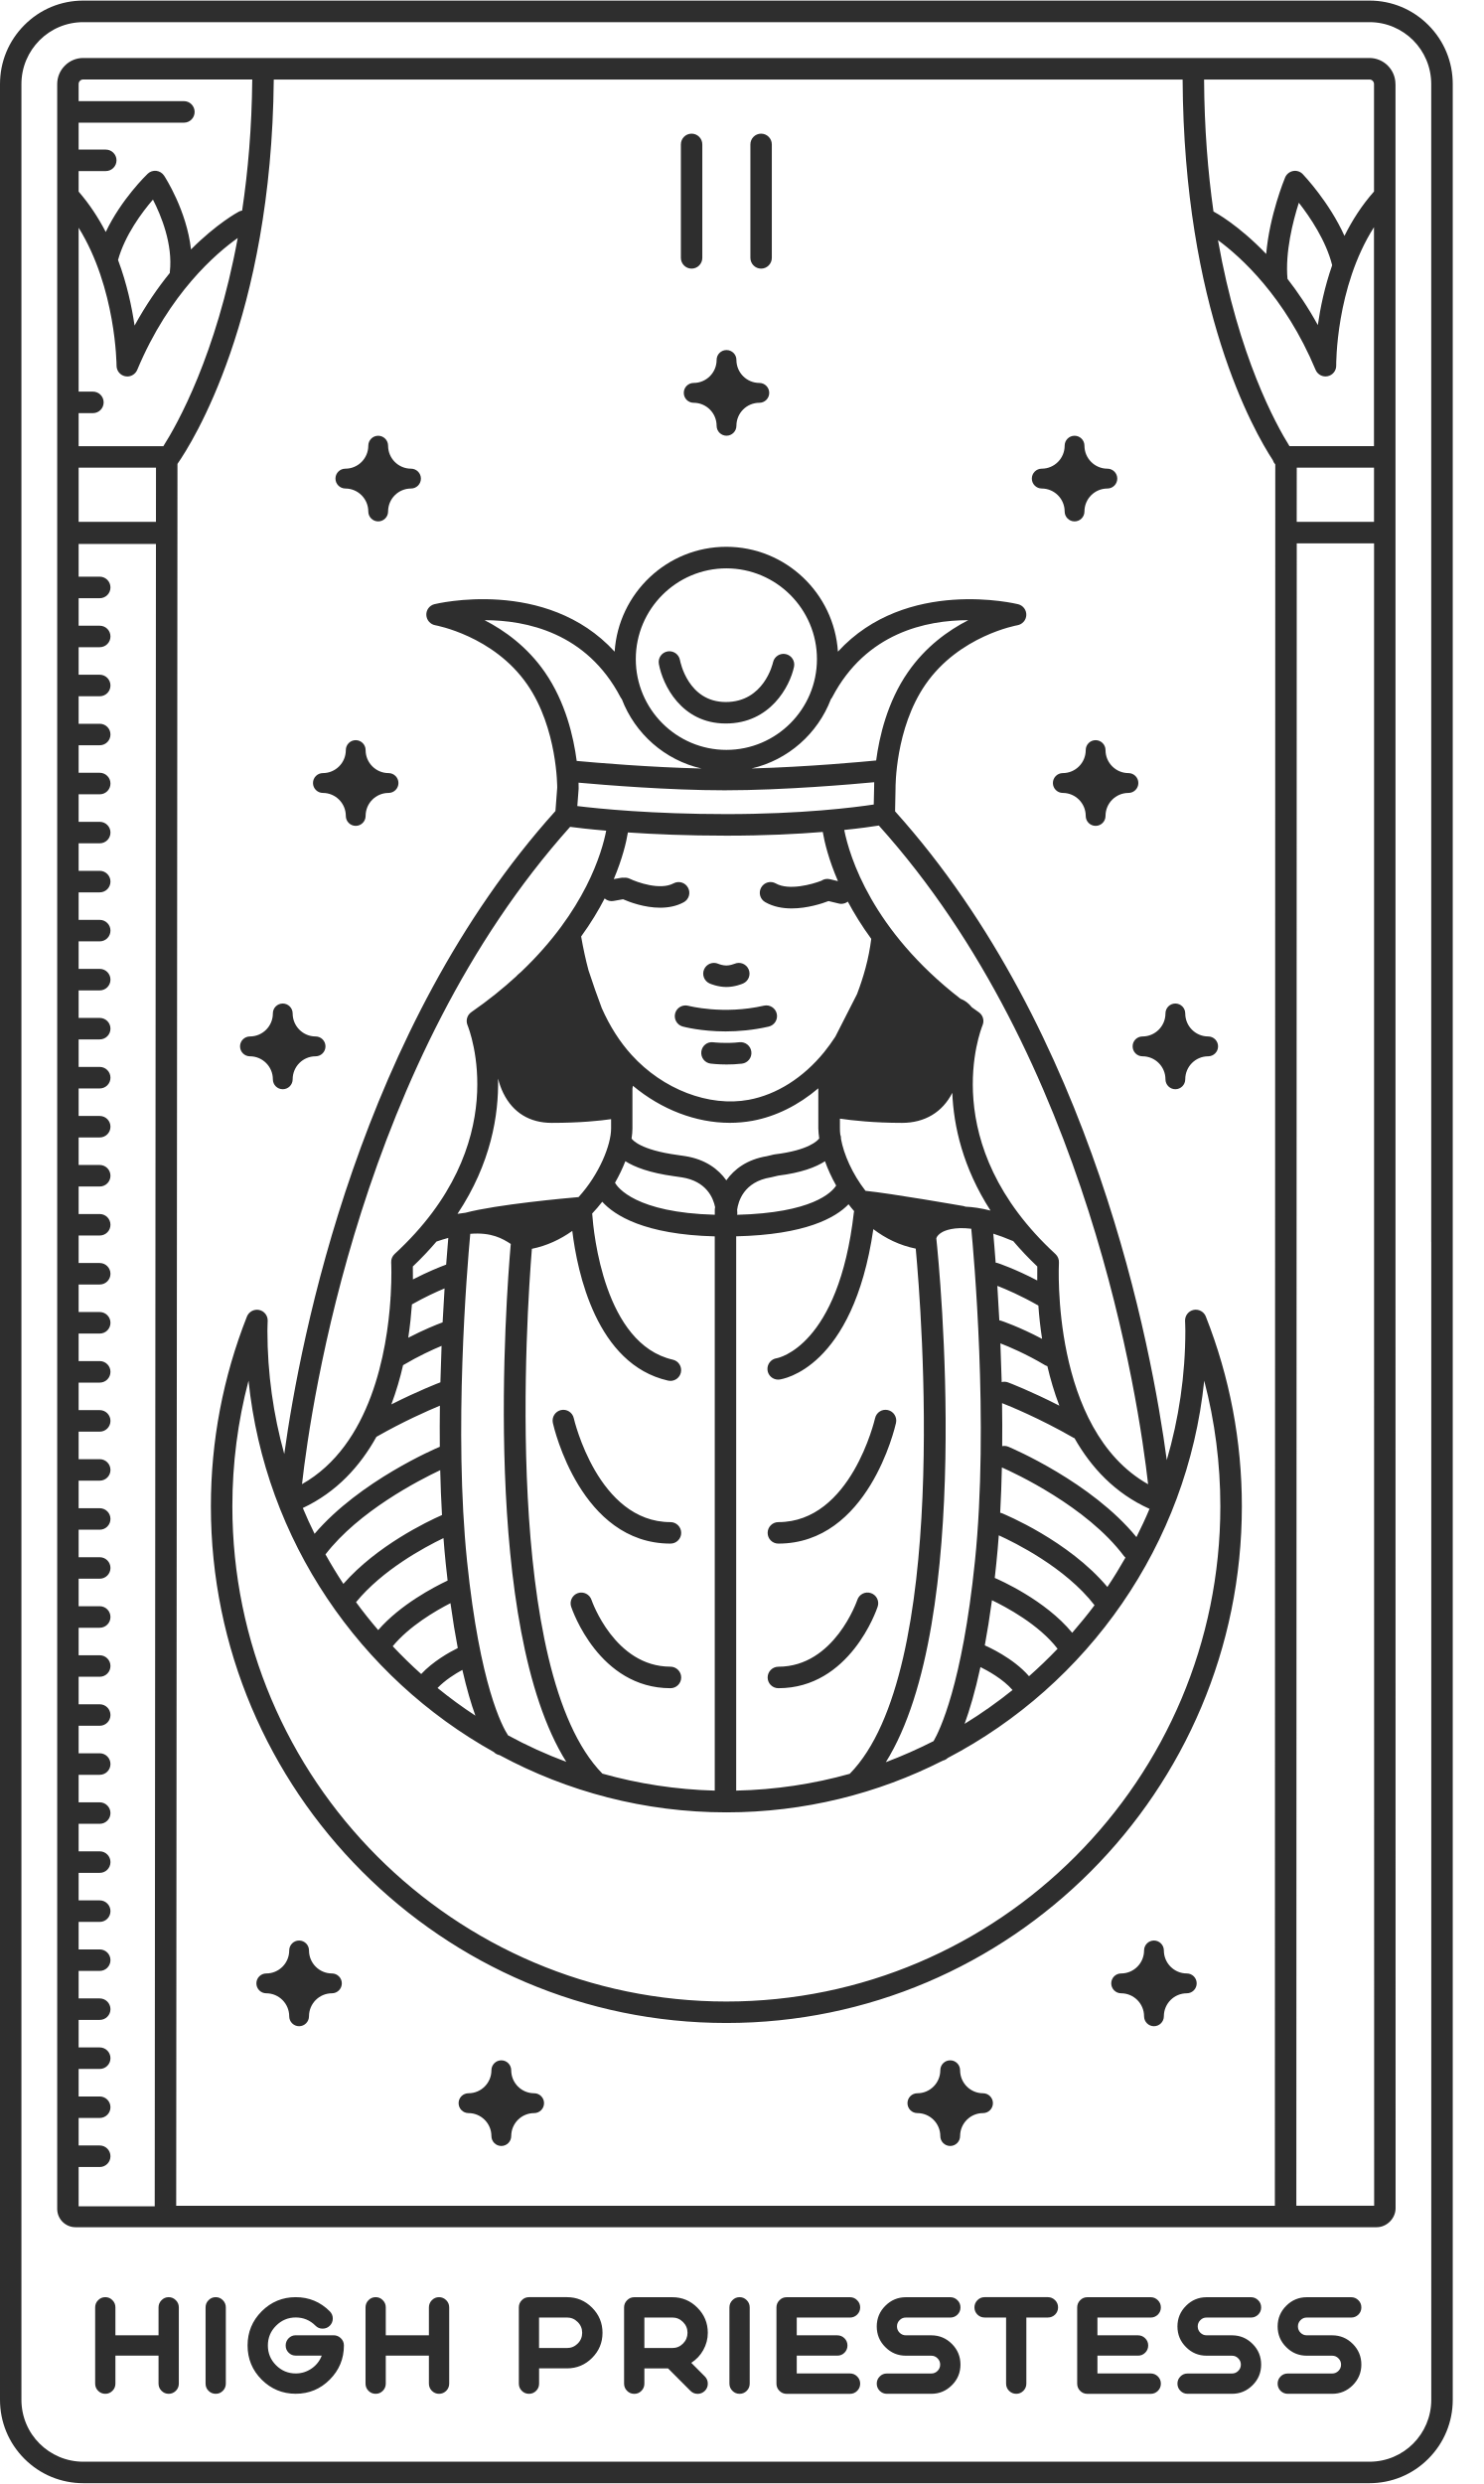
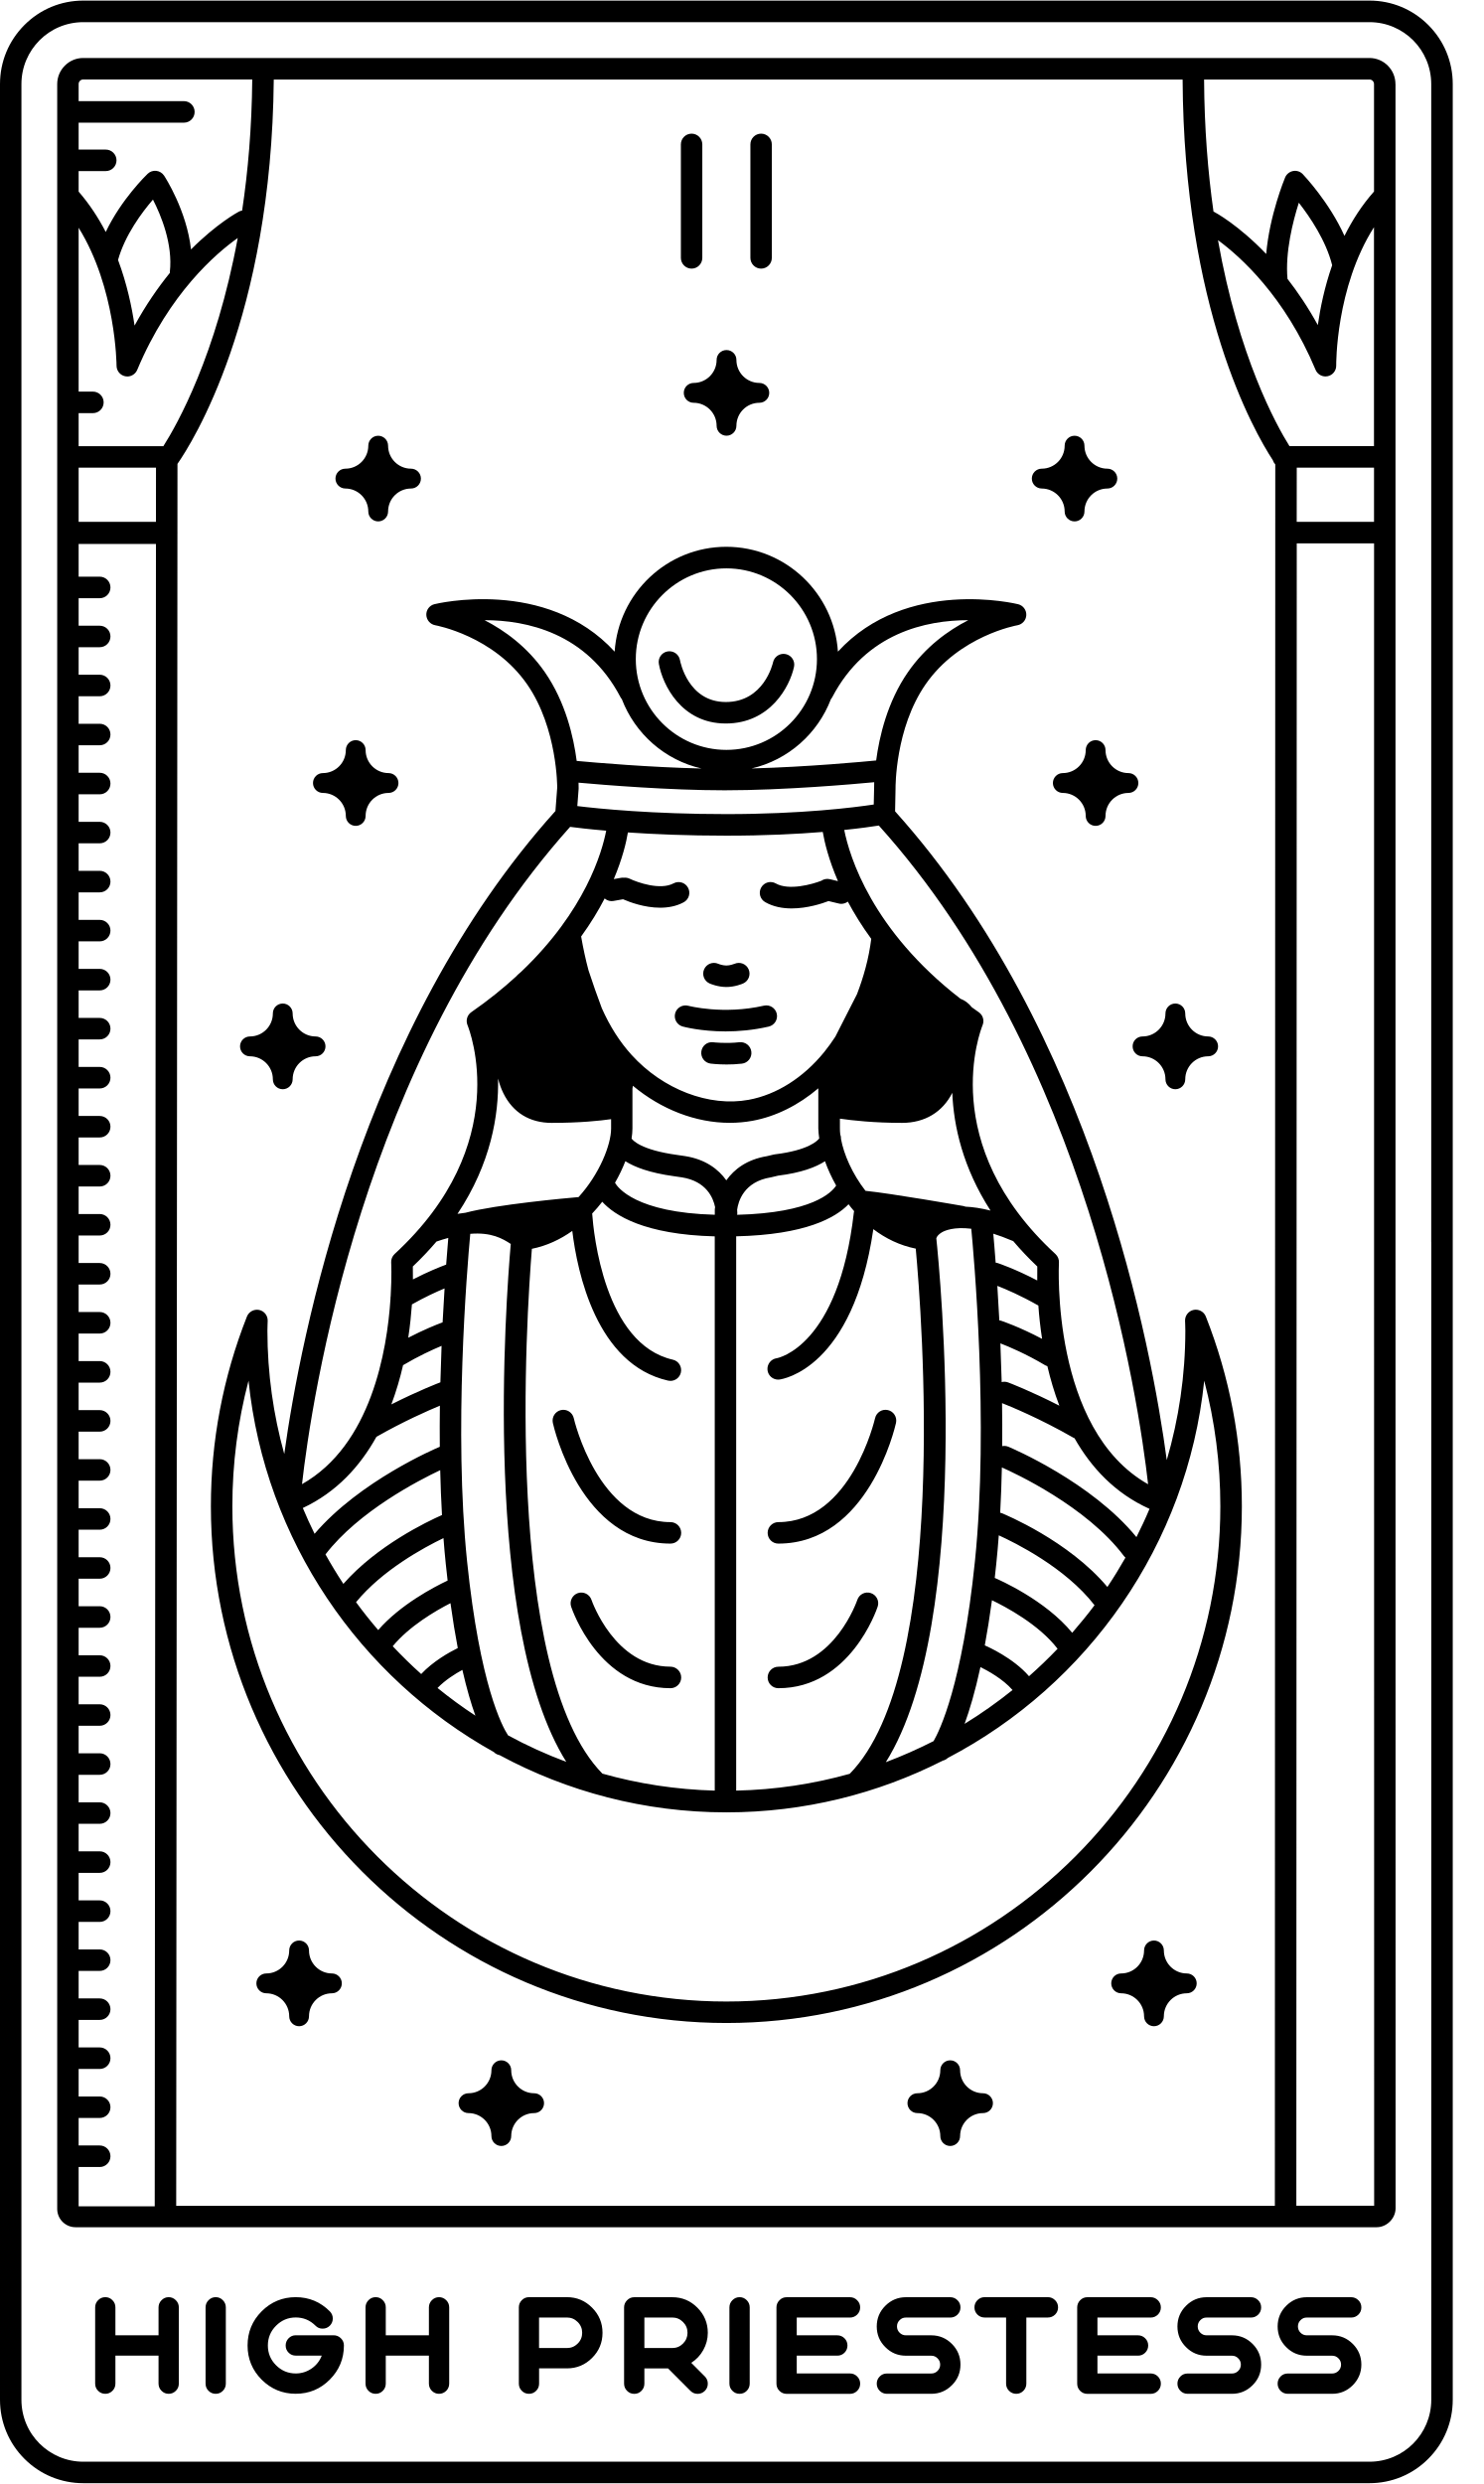
<svg xmlns="http://www.w3.org/2000/svg" xmlns:xlink="http://www.w3.org/1999/xlink" version="1.0" id="Layer_1" x="0px" y="0px" viewBox="0 0 326.66 546.96" style="enable-background:new 0 0 326.66 546.96;" xml:space="preserve">
  <style type="text/css">
	.st0{clip-path:url(#SVGID_00000049942408037334505170000002740239454597721261_);}
- 	.st1{fill:#2E2E2E;}
+ 	.st1{fill:currentColor;}
</style>
  <g>
    <defs>
      <rect id="SVGID_1_" x="0.02" width="320" height="546.96" />
    </defs>
    <clipPath id="SVGID_00000109025654436418424110000005614630802351059848_">
      <use xlink:href="#SVGID_1_" style="overflow:visible;" />
    </clipPath>
    <g style="clip-path:url(#SVGID_00000109025654436418424110000005614630802351059848_);">
      <path class="st1" d="M314.61,5.52c-3.46-3.47-8.07-5.39-12.97-5.39H18.34c-4.9,0-9.51,1.91-12.97,5.39C1.91,8.99,0,13.6,0,18.52    v509.89c0,4.91,1.91,9.52,5.37,12.99c3.46,3.47,8.07,5.38,12.97,5.38h283.3c4.9,0,9.51-1.91,12.96-5.38    c3.47-3.47,5.38-8.09,5.38-12.99V18.52C319.98,13.6,318.07,8.99,314.61,5.52z M315.25,273.46v254.95c0,3.77-1.52,7.18-3.98,9.65    c-2.46,2.47-5.87,3.99-9.62,3.99H18.34c-3.76,0-7.16-1.53-9.63-3.99s-3.99-5.88-3.99-9.65V18.52c0-3.77,1.53-7.18,3.99-9.65    s5.86-3.99,9.63-3.99h283.3c3.76,0,7.16,1.53,9.62,3.99c2.46,2.47,3.98,5.88,3.98,9.65V273.46z M307.36,18.52    c0-1.54-0.6-2.98-1.68-4.06c-1.08-1.09-2.53-1.69-4.06-1.69H18.33c-1.53,0-2.97,0.6-4.05,1.69c-1.08,1.08-1.68,2.53-1.68,4.06    v467.93c0.04,2.2,1.83,3.97,4.03,3.97h286.59c2.23,0,4.17-1.94,4.17-4.18l-0.02-212.79V18.52z M286.08,44.64    c2.46,3.15,5.99,8.36,7.34,13.76c-1.67,4.78-2.62,9.41-3.16,13.18c-2.15-3.92-4.43-7.28-6.68-10.18    C283.05,55.52,284.77,48.74,286.08,44.64z M289.77,81.44c0.38,0.89,1.24,1.45,2.18,1.45c0.16,0,0.32-0.02,0.48-0.05    c1.11-0.23,1.9-1.22,1.88-2.35c0-0.19-0.14-17.17,8.32-30.46v48.21h-18.61c-2.99-4.78-11.22-19.72-15.75-45.36    C273.22,56.52,283.01,65.27,289.77,81.44z M285.62,102.98h17.02v11.93h-17.03L285.62,102.98z M302.34,17.8    c0.19,0.19,0.3,0.43,0.3,0.71v23.66c-2.69,3.03-4.81,6.36-6.51,9.77c-3.36-7.45-8.9-13.29-9.18-13.59    c-0.55-0.58-1.35-0.84-2.14-0.69c-0.78,0.15-1.44,0.68-1.75,1.41c-0.17,0.42-3.44,8.36-4.17,16.85    c-6.14-6.41-11.18-9.12-11.56-9.32c-0.02-0.01-0.04-0.01-0.05-0.02c-1.22-8.62-2.01-18.3-2.07-29.07h36.42    C301.91,17.51,302.15,17.6,302.34,17.8z M260.48,17.51c0.28,50.45,15.67,77.4,19.86,83.8c0.11,0.36,0.3,0.68,0.55,0.95    l-0.09,383.44H38.81l0.27-368.3c0-0.04,0.01-0.07,0.01-0.11s-0.01-0.07-0.01-0.11l0.01-15.04c3.22-4.62,20.72-32.14,21.21-84.63    H260.48z M37.41,59.86c-0.01,0.08,0,0.15,0,0.23c-2.6,3.2-5.27,7.04-7.77,11.6c-0.6-4.09-1.68-9.21-3.64-14.45    c1.53-5.49,5.29-10.52,7.69-13.29C35.48,47.43,38.1,53.79,37.41,59.86z M25.67,80.52c0,1.13,0.79,2.1,1.9,2.33    c0.16,0.03,0.31,0.05,0.47,0.05c0.93,0,1.8-0.56,2.18-1.45c7.07-16.9,17.44-25.71,22.14-29.04    c-4.74,25.79-13.31,41.01-16.38,45.84H17.32v-7.28h3.15c1.31,0,2.36-1.06,2.36-2.37s-1.06-2.37-2.36-2.37h-3.15V50.15    C25.56,63.42,25.67,80.33,25.67,80.52z M17.32,102.98h17.04l-0.01,11.93H17.32V102.98z M17.61,17.8c0.2-0.2,0.44-0.3,0.71-0.3    h37.24c-0.1,10.66-0.94,20.28-2.23,28.87c-0.24,0.04-0.47,0.1-0.7,0.22c-0.35,0.19-4.89,2.65-10.56,8.33    c-0.95-8.56-5.69-15.88-5.93-16.25c-0.39-0.58-1.01-0.97-1.71-1.05c-0.69-0.08-1.39,0.15-1.9,0.64    c-0.29,0.28-5.81,5.61-9.24,12.82c-1.6-3.1-3.57-6.12-5.97-8.89v-4.52h5.98c1.3,0,2.36-1.06,2.36-2.36c0-1.31-1.06-2.37-2.36-2.37    h-5.98v-5.93h23.19c1.31,0,2.36-1.06,2.36-2.37c0-1.31-1.06-2.37-2.36-2.37H17.32v-3.75C17.32,18.23,17.42,17.99,17.61,17.8z     M17.32,477.16h4.65c1.31,0,2.36-1.06,2.36-2.37c0-1.31-1.06-2.37-2.36-2.37h-4.65v-6.06h4.65c1.31,0,2.36-1.06,2.36-2.36    c0-1.31-1.06-2.37-2.36-2.37h-4.65v-6.06h4.65c1.31,0,2.36-1.06,2.36-2.37c0-1.31-1.06-2.37-2.36-2.37h-4.65v-6.06h4.65    c1.31,0,2.36-1.06,2.36-2.36c0-1.31-1.06-2.37-2.36-2.37h-4.65v-6.06h4.65c1.31,0,2.36-1.06,2.36-2.37c0-1.31-1.06-2.36-2.36-2.36    h-4.65v-6.06h4.65c1.31,0,2.36-1.06,2.36-2.37c0-1.31-1.06-2.37-2.36-2.37h-4.65v-6.06h4.65c1.31,0,2.36-1.06,2.36-2.37    s-1.06-2.37-2.36-2.37h-4.65v-6.06h4.65c1.31,0,2.36-1.06,2.36-2.36s-1.06-2.37-2.36-2.37h-4.65v-6.06h4.65    c1.31,0,2.36-1.06,2.36-2.37c0-1.31-1.06-2.37-2.36-2.37h-4.65v-6.06h4.65c1.31,0,2.36-1.06,2.36-2.36c0-1.31-1.06-2.37-2.36-2.37    h-4.65v-6.06h4.65c1.31,0,2.36-1.06,2.36-2.37c0-1.31-1.06-2.36-2.36-2.36h-4.65v-6.06h4.65c1.31,0,2.36-1.06,2.36-2.37    c0-1.31-1.06-2.37-2.36-2.37h-4.65v-6.06h4.65c1.31,0,2.36-1.06,2.36-2.37c0-1.31-1.06-2.36-2.36-2.36h-4.65v-6.06h4.65    c1.31,0,2.36-1.06,2.36-2.37c0-1.31-1.06-2.36-2.36-2.36h-4.65v-6.07h4.65c1.31,0,2.36-1.06,2.36-2.36c0-1.31-1.06-2.37-2.36-2.37    h-4.65v-6.06h4.65c1.31,0,2.36-1.06,2.36-2.37c0-1.31-1.06-2.37-2.36-2.37h-4.65v-6.06h4.65c1.31,0,2.36-1.06,2.36-2.37    c0-1.31-1.06-2.37-2.36-2.37h-4.65v-6.06h4.65c1.31,0,2.36-1.06,2.36-2.37c0-1.31-1.06-2.37-2.36-2.37h-4.65v-6.06h4.65    c1.31,0,2.36-1.06,2.36-2.36c0-1.31-1.06-2.37-2.36-2.37h-4.65v-6.06h4.65c1.31,0,2.36-1.06,2.36-2.36c0-1.31-1.06-2.37-2.36-2.37    h-4.65v-6.06h4.65c1.31,0,2.36-1.06,2.36-2.37s-1.06-2.37-2.36-2.37h-4.65v-6.06h4.65c1.31,0,2.36-1.06,2.36-2.37    c0-1.31-1.06-2.36-2.36-2.36h-4.65v-6.06h4.65c1.31,0,2.36-1.06,2.36-2.37c0-1.31-1.06-2.37-2.36-2.37h-4.65v-6.06h4.65    c1.31,0,2.36-1.06,2.36-2.37c0-1.31-1.06-2.36-2.36-2.36h-4.65v-6.06h4.65c1.31,0,2.36-1.06,2.36-2.37c0-1.31-1.06-2.37-2.36-2.37    h-4.65v-6.06h4.65c1.31,0,2.36-1.06,2.36-2.37c0-1.31-1.06-2.36-2.36-2.36h-4.65v-6.06h4.65c1.31,0,2.36-1.06,2.36-2.37    c0-1.31-1.06-2.37-2.36-2.37h-4.65v-6.06h4.65c1.31,0,2.36-1.06,2.36-2.37c0-1.31-1.06-2.36-2.36-2.36h-4.65v-6.06h4.65    c1.31,0,2.36-1.06,2.36-2.37c0-1.31-1.06-2.37-2.36-2.37h-4.65v-6.06h4.65c1.31,0,2.36-1.06,2.36-2.37c0-1.31-1.06-2.36-2.36-2.36    h-4.65v-6.06h4.65c1.31,0,2.36-1.06,2.36-2.37s-1.06-2.37-2.36-2.37h-4.65v-6.06h4.65c1.31,0,2.36-1.06,2.36-2.37    c0-1.31-1.06-2.36-2.36-2.36h-4.65v-6.06h4.65c1.31,0,2.36-1.06,2.36-2.37c0-1.31-1.06-2.37-2.36-2.37h-4.65v-7.2h17.03    l-0.27,366.04H17.32L17.32,477.16L17.32,477.16z M285.53,485.69l0.09-366.04h17.03v153.81l0.02,212.23H285.53z M149.97,56.78V31.8    c0-1.31,1.06-2.37,2.36-2.37c1.3,0,2.36,1.06,2.36,2.37v24.98c0,1.31-1.06,2.37-2.36,2.37C151.03,59.15,149.97,58.08,149.97,56.78    z M165.28,56.78V31.8c0-1.31,1.06-2.37,2.36-2.37c1.3,0,2.36,1.06,2.36,2.37v24.98c0,1.31-1.06,2.37-2.36,2.37    C166.34,59.15,165.28,58.08,165.28,56.78z M168.26,221.44c1.28-0.29,2.54,0.51,2.83,1.78c0.29,1.27-0.51,2.54-1.78,2.83    c-3.45,0.79-6.69,1.06-9.49,1.06c-5.47,0-9.23-1.02-9.46-1.08c-1.26-0.35-1.99-1.65-1.65-2.91c0.35-1.26,1.65-1.99,2.91-1.65    C151.7,221.48,159.27,223.49,168.26,221.44z M165.49,231.59c0.15,1.3-0.78,2.47-2.08,2.62c-1.19,0.14-2.34,0.18-3.36,0.18    c-1.98,0-3.43-0.18-3.52-0.19c-1.3-0.16-2.21-1.34-2.06-2.64c0.16-1.3,1.31-2.23,2.63-2.06c0.03,0.01,2.83,0.33,5.77-0.01    C164.19,229.36,165.35,230.3,165.49,231.59z M159.99,212.6c0.74,0,1.55-0.28,1.8-0.38c1.2-0.52,2.58,0.03,3.1,1.22    c0.52,1.19-0.01,2.58-1.2,3.11c-0.18,0.08-1.81,0.78-3.7,0.78s-3.52-0.7-3.7-0.78c-1.19-0.53-1.73-1.93-1.2-3.12    c0.53-1.19,1.91-1.73,3.11-1.21C158.44,212.33,159.24,212.6,159.99,212.6z M95.89,137.68c0.12,0.03,12.81,2.3,20.24,13.04    c6.69,9.67,6.6,22.72,6.6,22.72l-0.39,5.14C79.38,226.29,66.19,294.4,62.61,320.16c-2.4-8.65-3.71-17.74-3.71-27.14    c0-0.44,0.02-0.88,0.03-1.31l0.03-0.9c0.02-1.15-0.78-2.15-1.9-2.37c-1.12-0.22-2.24,0.39-2.67,1.45    c-5.27,13.35-7.94,27.41-7.94,41.78c0,62.74,50.93,113.78,113.54,113.78s113.54-51.04,113.54-113.78    c0-14.37-2.67-28.43-7.94-41.79c-0.42-1.06-1.55-1.67-2.67-1.45c-1.12,0.23-1.92,1.23-1.9,2.38l0.03,0.86    c0.02,0.45,0.03,0.89,0.03,1.34c0,9.89-1.45,19.44-4.09,28.49c-3.3-24.65-16.17-94.28-59.84-142.85l0.1-5.08    c0-0.13-0.12-13.15,6.6-22.86c7.43-10.74,20.11-13.01,20.23-13.03c1.1-0.19,1.93-1.12,1.97-2.23c0.05-1.12-0.69-2.12-1.78-2.4    c-0.28-0.07-24.62-6.04-39.71,10.44c-0.84-12.87-11.54-23.09-24.59-23.09c-13.05,0-23.74,10.22-24.59,23.09    c-15.08-16.48-39.43-10.52-39.71-10.45c-1.08,0.28-1.82,1.27-1.77,2.39C93.96,136.56,94.79,137.49,95.89,137.68z M192.55,172.24    c-0.03,0.75-0.03,1.23-0.02,1.32l-0.08,3.59c-4.32,0.65-15.85,2.11-32.46,2.11c-16.37,0-28.19-1.2-32.83-1.77l0.29-3.84    c0.01-0.09,0.01-0.57-0.02-1.31c5.65,0.51,20.02,1.68,32.18,1.68C172.67,174.02,188.02,172.67,192.55,172.24z M184.57,194.02    l-1.8-0.43c-0.66-0.16-1.33-0.02-1.85,0.34c-1.98,0.78-7.16,2.23-10.04,0.6c-1.13-0.65-2.57-0.25-3.22,0.89    c-0.65,1.14-0.25,2.58,0.89,3.23c1.79,1.02,3.83,1.38,5.81,1.38c3.51,0,6.8-1.11,8.13-1.62l2.26,0.54    c0.19,0.05,0.37,0.07,0.55,0.07c0.53,0,1.03-0.18,1.44-0.49c1.38,2.58,3.07,5.34,5.16,8.2c-0.27,2.09-0.66,4.19-1.25,6.38    c-0.54,2.02-1.18,3.94-1.89,5.8l-4.77,9.36c-0.77,1.17-1.58,2.31-2.45,3.38c-4.59,5.65-10.49,9.39-16.63,10.52    c-8.73,1.61-18.88-2.27-25.8-9.89c-2.62-2.89-4.78-6.29-6.56-10.29l-1.49-4.09l-1.44-4.25c-0.62-2.31-1.16-4.8-1.62-7.44    c2.13-2.94,3.83-5.76,5.18-8.38c0.42,0.37,0.96,0.59,1.55,0.59c0.14,0,0.28-0.01,0.42-0.04l2.08-0.37    c1.35,0.59,4.65,1.86,8.17,1.86c1.75,0,3.55-0.31,5.18-1.19c1.15-0.61,1.59-2.05,0.97-3.2c-0.61-1.16-2.05-1.59-3.2-0.97    c-2.94,1.57-7.96-0.21-9.65-1.02c-0.42-0.2-0.87-0.27-1.3-0.22c-0.2-0.02-0.41-0.02-0.62,0.02l-1.59,0.28    c1.93-4.57,2.77-8.19,3.11-10.27c5.74,0.39,13.06,0.71,21.71,0.71c8.49,0,15.62-0.36,21.21-0.82    C181.61,185.48,182.53,189.3,184.57,194.02z M195.11,388.02c19.45-31.08,11.83-108.68,11.12-115.36c0.13-0.45,0.57-0.92,1.21-1.3    c0.69-0.41,2.68-1.26,6.49-0.8c0.47,4.83,3.94,42.87,0.8,73.27c-2.8,27.18-7.78,37.27-9.1,39.55    C202.23,385.1,198.72,386.67,195.11,388.02z M96.94,304.4c-0.24,0.09-4.73,1.8-10.74,4.84c1.08-2.89,1.93-5.8,2.58-8.64    c0.01-0.01,0.03-0.01,0.04-0.02c3.31-1.96,6.36-3.36,8.44-4.23c-0.1,2.57-0.19,5.26-0.26,8.03    C96.97,304.39,96.96,304.39,96.94,304.4z M90.93,278.87c1.92-1.82,3.65-3.66,5.21-5.49c0.92-0.32,1.79-0.58,2.6-0.8    c-0.13,1.48-0.3,3.48-0.47,5.88c-1.35,0.5-4.04,1.57-7.32,3.26C90.96,280.53,90.95,279.56,90.93,278.87z M229.53,294.81    c-5.01-2.65-8.83-3.93-9.02-3.99c-0.14-0.05-0.27-0.07-0.4-0.09c-0.14-2.73-0.29-5.28-0.44-7.59c1.82,0.7,5.22,2.15,9.04,4.34    C228.86,289.69,229.12,292.17,229.53,294.81z M137.74,255.69c2.02,1.28,5.32,2.57,10.76,3.31l1.71,0.25    c5.39,0.86,6.89,4.52,7.3,6.57c-0.04,0.18-0.07,0.37-0.07,0.56v1.1c-17.44-0.46-21.4-6.02-21.98-7.04    C136.37,258.85,137.14,257.24,137.74,255.69z M162.36,266.38c0.24-1.79,1.44-6.17,7.41-7.13c0.06-0.01,0.12-0.02,0.18-0.04    l1.43-0.34c5.09-0.63,8.29-1.85,10.33-3.17c0.62,1.74,1.45,3.56,2.46,5.35c-0.99,1.55-5.3,6.02-21.81,6.44    c0.02-0.11,0.04-0.22,0.04-0.34C162.4,266.91,162.39,266.65,162.36,266.38z M180.44,250.67c-0.33,0.46-2.26,2.6-9.77,3.51    c-0.09,0.01-0.18,0.03-0.28,0.05l-1.47,0.35c-4.41,0.73-7.21,2.88-8.94,5.32c-1.74-2.45-4.59-4.62-9.06-5.33l-1.77-0.26    c-8.14-1.11-9.85-3.33-10.03-3.6c0-0.01-0.01-0.01-0.01-0.02c0.12-0.78,0.19-1.53,0.19-2.21v-8.76l0.1-0.64    c6.29,5.25,13.9,8.16,21.34,8.16c1.68,0,3.36-0.15,5.01-0.45c5.16-0.95,10.14-3.45,14.49-7.15v8.84    C180.26,249.16,180.33,249.9,180.44,250.67z M109.7,237.49c0.29,1.15,0.68,2.24,1.17,3.23c2.11,4.27,5.79,6.53,10.65,6.53    c6.27,0,10.66-0.47,13.08-0.82v2.06c0,3.58-2.57,10.06-7.17,15.1c-2.75,0.24-17.95,1.61-24.92,3.45    c-0.56,0.06-1.14,0.15-1.74,0.24C108.16,256.16,109.88,245.47,109.7,237.49z M90.73,287.22c2.81-1.59,5.36-2.76,7.19-3.52    c-0.15,2.29-0.29,4.79-0.43,7.47c-1.41,0.52-4.19,1.64-7.57,3.39C90.32,291.91,90.57,289.42,90.73,287.22z M97.35,333.6    c-3.33,1.47-14.34,6.75-21.72,15.16c-1.39-2.11-2.7-4.27-3.94-6.49c7.32-9.52,20.56-16.32,25.27-18.55    C97.04,327.02,97.16,330.33,97.35,333.6z M97.68,338.68c0.14,1.9,0.31,3.78,0.5,5.63c0.13,1.28,0.27,2.52,0.41,3.72    c-3.04,1.44-10.42,5.3-15.29,10.9c-1.7-1.98-3.33-4.02-4.88-6.14C84.21,345.72,93.35,340.76,97.68,338.68z M99.22,353.01    c0.51,3.68,1.05,6.95,1.61,9.88c-1.89,0.93-5.45,2.93-8.06,5.72c-2.18-1.95-4.26-3.99-6.27-6.12    C90.14,358.07,95.9,354.7,99.22,353.01z M101.84,367.7c0.97,4.23,1.95,7.54,2.87,10.08c-2.89-1.9-5.67-3.93-8.34-6.1    C98.03,369.96,100.23,368.57,101.84,367.7z M111.9,382.11c-1.26-1.92-6.19-10.99-9.02-38.29c-2.96-28.69-0.03-64.2,0.7-72.14    c4.65-0.38,7.12,1.05,8.92,2.23c-1.05,11.95-6.46,84.25,12.23,114.04C120.3,386.3,116.01,384.35,111.9,382.11z M132.68,390.54    c-22-22.43-16.67-101.44-15.53-115.56c3.28-0.66,6.26-2.06,8.9-3.94c1.1,9.06,5.31,29.38,21.09,32.96    c0.18,0.04,0.35,0.06,0.53,0.06c1.08,0,2.05-0.74,2.3-1.84c0.29-1.28-0.51-2.55-1.78-2.83c-15.07-3.42-17.45-27.85-17.76-32.18    c0.79-0.83,1.53-1.7,2.22-2.59c2.69,2.97,9.23,7.23,24.78,7.62v122.04C148.88,394.05,140.59,392.77,132.68,390.54z M162.16,272.23    c15.25-0.35,21.87-4.08,24.74-7.06c0.4,0.52,0.8,1.03,1.23,1.52c-0.02,0.09-0.05,0.18-0.06,0.28    c-3.37,29.51-16.72,32.06-16.99,32.1c-1.28,0.18-2.18,1.35-2.03,2.64c0.15,1.2,1.17,2.07,2.34,2.07c0.1,0,0.2-0.01,0.3-0.02    c0.68-0.09,16.18-2.39,20.67-33.11c2.69,2.05,5.81,3.58,9.34,4.29c1.29,13.96,7.52,93.22-14.54,115.64    c-7.98,2.24-16.36,3.51-25.01,3.7V272.23z M215.95,367.08c1.6,0.79,4.95,2.61,7.07,5.05c-3.35,2.69-6.88,5.19-10.56,7.45    C213.55,376.59,214.77,372.53,215.95,367.08z M226.65,369.09c-3.51-4.06-9.18-6.54-9.74-6.79c0.55-2.97,1.08-6.27,1.58-9.94    c2.96,1.42,10.36,5.33,14.45,10.69C230.92,365.16,228.83,367.17,226.65,369.09z M236.16,359.53c-5.9-7.21-16.11-11.68-17.06-12.08    c0.11-1.02,0.23-2.06,0.34-3.14c0.21-2.05,0.4-4.14,0.55-6.24c3.5,1.58,14.69,7.1,21.09,15.39    C239.52,355.55,237.86,357.56,236.16,359.53z M243.91,349.44c-8.54-10.19-22.64-16-23.26-16.25c-0.11-0.05-0.23-0.08-0.35-0.1    c0.18-3.31,0.3-6.65,0.37-9.97c2.64,1.16,18.72,8.58,26.9,19.53c0.09,0.12,0.2,0.23,0.32,0.33    C246.64,345.17,245.32,347.34,243.91,349.44z M220.34,295.8c1.9,0.73,5.66,2.32,9.82,4.79c0.17,0.1,0.34,0.17,0.53,0.22    c0.67,2.86,1.53,5.81,2.64,8.71c-6.28-3.21-11.03-5.03-11.29-5.12c-0.47-0.18-0.96-0.19-1.41-0.07    C220.55,301.37,220.45,298.52,220.34,295.8z M228.46,281.95c-4.85-2.54-8.52-3.77-8.71-3.83c-0.15-0.05-0.3-0.08-0.45-0.1    c-0.2-2.73-0.39-4.91-0.52-6.37c1.27,0.4,2.65,0.9,4.17,1.55c0.07,0.03,0.15,0.05,0.21,0.07c1.59,1.87,3.34,3.74,5.31,5.6    C228.46,279.6,228.45,280.65,228.46,281.95z M212.67,265.7c-0.15-0.06-0.3-0.1-0.47-0.14c-0.68-0.11-15.77-2.76-21.57-3.35    c-2.91-3.75-4.79-8.05-5.4-11.46c0-0.01,0.01-0.01,0.01-0.01c0.01-0.33-0.05-0.65-0.16-0.93c-0.06-0.46-0.08-0.91-0.08-1.32v-2.17    c2.74,0.4,7.52,0.93,13.69,0.93c4.98,0,8.91-2.35,11.06-6.62c0.3,7.35,2.32,16.46,8.42,25.93    C216.08,266.03,214.26,265.77,212.67,265.7z M125.57,182.07c1.47,0.19,4.16,0.52,7.95,0.84c-0.91,4.69-4.58,17.61-18.71,31.05    l-0.81,0.71c-0.11,0.1-0.21,0.21-0.3,0.32c-2.88,2.64-6.14,5.28-9.89,7.88c-0.91,0.63-1.26,1.82-0.84,2.85    c0.43,1.06,10.3,26.14-16.05,50.4c-0.52,0.48-0.8,1.17-0.76,1.88c0.01,0.11,0.15,3.01-0.11,7.38c-0.04,0.2-0.05,0.39-0.04,0.59    c-0.75,11.48-4.27,32.24-19.49,40.83C68.58,308.57,79.64,233.35,125.57,182.07z M82.91,316.38c5.92-3.38,11.34-5.76,13.98-6.86    c-0.04,2.96-0.05,5.99-0.02,9.05c-0.01,0-0.01,0-0.02,0.01c-0.75,0.31-17.58,7.47-27.56,19.15c-0.92-1.86-1.79-3.76-2.59-5.68    C74.15,328.56,79.32,322.83,82.91,316.38z M265.24,304.02c2.36,9,3.55,18.26,3.55,27.66c0,60.12-48.81,109.04-108.81,109.04    S51.18,391.8,51.18,331.68c0-9.4,1.19-18.66,3.56-27.66c3.64,35.2,24.53,65.34,54.03,81.77c0.35,0.37,0.8,0.59,1.27,0.68    c14.89,8.03,31.9,12.6,49.95,12.6c17.14,0,33.34-4.11,47.67-11.39c0.41-0.09,0.79-0.3,1.1-0.59    C239.55,370.99,261.51,340.18,265.24,304.02z M250.31,338.46c-9.9-12.11-27.42-19.56-28.19-19.89c-0.45-0.19-0.93-0.23-1.38-0.14    c0.03-3.2,0.02-6.38-0.03-9.47c1.56,0.61,8.28,3.34,15.76,7.64c0.06,0.04,0.14,0.05,0.2,0.08c3.66,6.46,8.94,12.16,16.52,15.56    C252.31,334.36,251.33,336.42,250.31,338.46z M233.24,278.02c0.04-0.71-0.24-1.4-0.76-1.88c-26.35-24.26-16.48-49.34-16.06-50.4    c0.43-1.03,0.08-2.22-0.83-2.85c-0.53-0.36-1.02-0.73-1.53-1.09c-0.68-0.87-1.54-1.52-2.52-1.89    c-19.52-15.11-24.43-31.33-25.59-37.16c3.52-0.36,6.1-0.73,7.62-0.97c46.14,51.25,57.24,126.75,59.31,145.04    C231.42,314.72,233.22,278.4,233.24,278.02z M213.24,136.56c0.01,0,0.02,0,0.03,0c-4.4,2.25-9.42,5.84-13.3,11.46    c-4.54,6.55-6.3,14.21-6.99,19.43c-2.43,0.24-15.07,1.43-27.43,1.76c8.04-1.86,14.57-7.67,17.47-15.27    c0.11-0.13,0.22-0.28,0.3-0.44C190.77,139.3,204.07,136.56,213.24,136.56z M159.99,125.15c10.99,0,19.95,8.96,19.95,19.98    c0,11.02-8.95,19.99-19.95,19.99c-11,0-19.95-8.97-19.95-19.99C140.04,134.11,148.99,125.15,159.99,125.15z M106.74,136.56    c9.17,0,22.47,2.74,29.92,16.94c0.08,0.16,0.19,0.31,0.3,0.44c2.91,7.62,9.47,13.44,17.55,15.28c-11.35-0.26-23.3-1.28-27.49-1.67    c-0.68-5.24-2.44-12.94-7.01-19.54c-3.89-5.62-8.91-9.21-13.3-11.46C106.72,136.56,106.73,136.56,106.74,136.56z M150.04,337.53    c0,1.31-1.06,2.36-2.36,2.36c-19.75,0-25.67-25.49-25.91-26.57c-0.28-1.28,0.52-2.54,1.79-2.83s2.54,0.52,2.82,1.79    c0.05,0.23,5.33,22.88,21.3,22.88C148.98,335.16,150.04,336.22,150.04,337.53z M169.08,337.53c0-1.31,1.06-2.37,2.36-2.37    c16.01,0,21.24-22.65,21.3-22.88c0.29-1.28,1.54-2.08,2.82-1.79c1.27,0.28,2.07,1.55,1.79,2.83c-0.24,1.08-6.16,26.57-25.91,26.57    C170.14,339.9,169.08,338.84,169.08,337.53z M145.12,146.19c-0.23-1.29,0.62-2.52,1.91-2.75c1.29-0.22,2.51,0.63,2.74,1.91    c0.07,0.39,1.8,9.23,10.1,9.23c8.36,0,10.32-8.39,10.4-8.75c0.28-1.27,1.54-2.08,2.81-1.8c1.27,0.28,2.08,1.53,1.81,2.8    c-0.92,4.32-5.24,12.48-15.02,12.48C150.04,159.32,145.93,150.73,145.12,146.19z M150.04,369.37c0,1.31-1.06,2.36-2.36,2.36    c-15.72,0-21.63-17.21-21.88-17.94c-0.41-1.24,0.26-2.58,1.49-3c1.23-0.41,2.57,0.26,2.99,1.49c0.07,0.21,5.12,14.71,17.39,14.71    C148.98,367,150.04,368.06,150.04,369.37z M171.44,371.73c-1.31,0-2.36-1.06-2.36-2.36s1.06-2.37,2.36-2.37    c12.35,0,17.34-14.56,17.39-14.71c0.41-1.24,1.75-1.92,2.99-1.5c1.24,0.41,1.91,1.76,1.49,2.99    C193.07,354.52,187.17,371.73,171.44,371.73z M38.73,506.49c0.44,0.44,0.66,0.96,0.66,1.58v16.78c0,0.62-0.22,1.16-0.66,1.59    c-0.44,0.44-0.97,0.66-1.58,0.66s-1.14-0.22-1.57-0.66c-0.44-0.43-0.66-0.96-0.66-1.59v-6.16h-9.5v6.16    c0,0.62-0.21,1.16-0.65,1.59c-0.44,0.44-0.96,0.66-1.57,0.66c-0.62,0-1.16-0.22-1.59-0.66c-0.44-0.43-0.65-0.96-0.65-1.59v-16.78    c0-0.61,0.21-1.14,0.65-1.58c0.43-0.44,0.96-0.67,1.59-0.67c0.61,0,1.14,0.22,1.57,0.67c0.44,0.44,0.65,0.96,0.65,1.58v6.15h9.5    v-6.15c0-0.61,0.22-1.14,0.66-1.58c0.43-0.44,0.96-0.67,1.57-0.67S38.29,506.05,38.73,506.49z M49.09,506.49    c0.43,0.44,0.65,0.96,0.65,1.58v16.78c0,0.62-0.22,1.16-0.65,1.59c-0.43,0.44-0.96,0.66-1.57,0.66c-0.62,0-1.16-0.22-1.59-0.66    c-0.44-0.43-0.65-0.96-0.65-1.59v-16.78c0-0.61,0.21-1.14,0.65-1.58c0.43-0.44,0.96-0.67,1.59-0.67    C48.13,505.82,48.66,506.05,49.09,506.49z M75.05,514.84c0.47,0.45,0.7,0.98,0.7,1.6v0.02c0,2.93-1.04,5.43-3.12,7.52    c-2.07,2.08-4.57,3.11-7.5,3.11c-2.92,0-5.42-1.04-7.5-3.11c-2.07-2.08-3.1-4.59-3.1-7.52c0-2.93,1.03-5.44,3.1-7.52    c2.08-2.08,4.58-3.12,7.5-3.12c2.93,0,5.43,1.04,7.5,3.11c0.44,0.44,0.67,0.97,0.67,1.59c0,0.61-0.22,1.14-0.65,1.58    c-0.44,0.43-0.96,0.65-1.59,0.65c-0.61,0.01-1.14-0.21-1.57-0.65c-1.2-1.2-2.65-1.81-4.35-1.81c-1.69,0-3.14,0.61-4.34,1.82    c-1.2,1.2-1.8,2.66-1.8,4.35c0,1.7,0.6,3.15,1.8,4.35c1.2,1.2,2.65,1.81,4.34,1.81c1.29,0,2.45-0.37,3.51-1.1    c1.03-0.72,1.77-1.66,2.22-2.83h-5.73c-0.61,0-1.14-0.21-1.57-0.65c-0.44-0.43-0.65-0.96-0.65-1.58c0-0.61,0.22-1.15,0.65-1.59    c0.43-0.44,0.96-0.66,1.57-0.66h8.29C74.05,514.2,74.6,514.41,75.05,514.84z M98.29,506.49c0.43,0.44,0.65,0.96,0.65,1.58v16.78    c0,0.62-0.22,1.16-0.65,1.59c-0.45,0.44-0.98,0.66-1.59,0.66c-0.61,0-1.14-0.22-1.58-0.66c-0.43-0.43-0.65-0.96-0.65-1.59v-6.16    h-9.5v6.16c0,0.62-0.22,1.16-0.65,1.59c-0.43,0.44-0.96,0.66-1.57,0.66c-0.62,0-1.16-0.22-1.59-0.66    c-0.43-0.43-0.65-0.96-0.65-1.59v-16.78c0-0.61,0.22-1.14,0.65-1.58c0.43-0.44,0.96-0.67,1.59-0.67c0.61,0,1.14,0.22,1.57,0.67    c0.44,0.44,0.65,0.96,0.65,1.58v6.15h9.5v-6.15c0-0.61,0.22-1.14,0.65-1.58c0.44-0.44,0.96-0.67,1.58-0.67    C97.31,505.82,97.84,506.05,98.29,506.49z M124.88,505.82h-8.36c-0.62,0-1.16,0.22-1.59,0.67c-0.44,0.44-0.65,0.96-0.65,1.58    v16.78c0,0.62,0.21,1.16,0.65,1.59c0.43,0.44,0.96,0.66,1.59,0.66c0.61,0,1.14-0.22,1.57-0.66c0.44-0.43,0.65-0.96,0.65-1.59    v-3.35h6.14c2.16,0,4-0.77,5.53-2.3c1.53-1.53,2.3-3.37,2.3-5.53c0-2.16-0.77-4.01-2.3-5.54    C128.88,506.59,127.03,505.82,124.88,505.82z M127.24,516.04c-0.66,0.66-1.44,0.98-2.37,0.98h-6.14v-6.72h6.14    c0.93,0,1.71,0.33,2.37,0.99c0.66,0.65,0.99,1.45,0.99,2.38C128.23,514.58,127.91,515.38,127.24,516.04z M154.89,517.49    c0.67-1.19,1.01-2.46,1.01-3.82c0-2.16-0.77-4.01-2.3-5.54c-1.53-1.54-3.37-2.3-5.53-2.3h-8.36c-0.62,0-1.16,0.22-1.59,0.67    c-0.44,0.44-0.66,0.96-0.66,1.58v16.78c0,0.62,0.22,1.16,0.66,1.59c0.43,0.44,0.96,0.66,1.59,0.66c0.61,0,1.14-0.22,1.57-0.66    c0.43-0.43,0.65-0.96,0.65-1.59v-3.35h5.22l4.93,4.94c0.44,0.44,0.96,0.66,1.58,0.66c0.61,0,1.14-0.22,1.59-0.66    c0.43-0.43,0.65-0.96,0.65-1.59c0-0.62-0.22-1.14-0.65-1.58l-2.99-3C153.37,519.56,154.25,518.64,154.89,517.49z M150.44,516.04    c-0.66,0.66-1.44,0.98-2.37,0.98h-6.14v-6.72h6.14c0.93,0,1.71,0.33,2.37,0.99c0.66,0.65,0.99,1.45,0.99,2.38    C151.43,514.58,151.1,515.38,150.44,516.04z M164.48,506.49c0.43,0.44,0.65,0.96,0.65,1.58v16.78c0,0.62-0.22,1.16-0.65,1.59    c-0.44,0.44-0.96,0.66-1.58,0.66s-1.15-0.22-1.58-0.66c-0.44-0.43-0.66-0.96-0.66-1.59v-16.78c0-0.61,0.22-1.14,0.66-1.58    c0.43-0.44,0.96-0.67,1.58-0.67S164.04,506.05,164.48,506.49z M175.49,510.3v3.92h8.93c0.61,0,1.15,0.22,1.59,0.66    c0.43,0.43,0.65,0.96,0.65,1.59c0,0.61-0.22,1.14-0.65,1.58c-0.44,0.44-0.97,0.65-1.59,0.65h-8.93v3.92h11.73    c0.61,0,1.14,0.22,1.58,0.66c0.44,0.44,0.66,0.96,0.66,1.58c0,0.62-0.22,1.16-0.66,1.59c-0.44,0.44-0.97,0.66-1.58,0.66h-13.95    c-0.62,0-1.16-0.22-1.59-0.66c-0.44-0.43-0.66-0.96-0.66-1.59v-16.78c0-0.61,0.22-1.14,0.66-1.58c0.43-0.45,0.96-0.67,1.59-0.67    h13.95c0.61,0,1.14,0.22,1.58,0.67c0.44,0.44,0.66,0.96,0.66,1.58c0,0.61-0.22,1.14-0.66,1.58c-0.44,0.43-0.97,0.65-1.58,0.65    H175.49z M198.15,510.88c-0.39,0.38-0.58,0.84-0.58,1.38c0,0.54,0.19,1.01,0.58,1.39c0.38,0.38,0.84,0.57,1.38,0.57h5.59    c1.77,0,3.28,0.63,4.54,1.89c1.26,1.26,1.89,2.78,1.89,4.55c0,1.77-0.62,3.29-1.89,4.55c-1.26,1.26-2.77,1.89-4.54,1.89h-9.77    c-0.62,0-1.15-0.22-1.58-0.65c-0.44-0.44-0.66-0.97-0.66-1.59c0-0.61,0.22-1.14,0.66-1.58c0.43-0.44,0.96-0.65,1.58-0.65h9.77    c0.54,0,1-0.19,1.38-0.57c0.39-0.39,0.58-0.85,0.58-1.39c0-0.54-0.19-1-0.58-1.38c-0.38-0.39-0.83-0.58-1.38-0.58h-5.58    c-1.77,0-3.28-0.62-4.54-1.89c-1.26-1.25-1.89-2.77-1.89-4.55c0-1.77,0.63-3.29,1.89-4.55c1.26-1.26,2.77-1.89,4.54-1.89h9.77    c0.61,0,1.15,0.22,1.59,0.67c0.44,0.43,0.65,0.96,0.65,1.58c0,0.61-0.21,1.14-0.65,1.58c-0.44,0.43-0.97,0.65-1.59,0.65h-9.77    C198.99,510.3,198.53,510.49,198.15,510.88z M232.4,506.49c0.43,0.44,0.65,0.96,0.65,1.58c0,0.61-0.22,1.14-0.65,1.58    c-0.45,0.43-0.97,0.65-1.59,0.65h-4.75v14.55c0,0.62-0.22,1.16-0.65,1.59c-0.44,0.44-0.96,0.66-1.57,0.66    c-0.61,0-1.15-0.22-1.59-0.66c-0.43-0.43-0.65-0.96-0.65-1.59V510.3h-4.73c-0.62,0-1.15-0.22-1.59-0.65    c-0.43-0.44-0.65-0.96-0.65-1.58c0-0.61,0.22-1.14,0.65-1.58c0.44-0.44,0.96-0.67,1.59-0.67h13.95    C231.42,505.82,231.95,506.05,232.4,506.49z M241.72,510.3v3.92h8.93c0.61,0,1.15,0.22,1.59,0.66c0.44,0.43,0.66,0.96,0.66,1.59    c0,0.61-0.22,1.14-0.66,1.58c-0.44,0.44-0.97,0.65-1.59,0.65h-8.93v3.92h11.73c0.61,0,1.14,0.22,1.59,0.66    c0.43,0.44,0.65,0.96,0.65,1.58c0,0.62-0.22,1.16-0.65,1.59c-0.45,0.44-0.97,0.66-1.59,0.66H239.5c-0.62,0-1.16-0.22-1.59-0.66    c-0.43-0.43-0.65-0.96-0.65-1.59v-16.78c0-0.61,0.22-1.14,0.65-1.58c0.43-0.45,0.96-0.67,1.59-0.67h13.95    c0.61,0,1.14,0.22,1.59,0.67c0.43,0.44,0.65,0.96,0.65,1.58c0,0.61-0.22,1.14-0.65,1.58c-0.45,0.43-0.97,0.65-1.59,0.65H241.72z     M264.39,510.88c-0.39,0.38-0.58,0.84-0.58,1.38c0,0.54,0.19,1.01,0.58,1.39c0.38,0.38,0.83,0.57,1.38,0.57h5.58    c1.77,0,3.28,0.63,4.54,1.89c1.26,1.26,1.89,2.78,1.89,4.55c0,1.77-0.62,3.29-1.89,4.55c-1.26,1.26-2.77,1.89-4.54,1.89h-9.77    c-0.62,0-1.15-0.22-1.58-0.65c-0.44-0.44-0.66-0.97-0.66-1.59c0-0.61,0.22-1.14,0.66-1.58c0.43-0.44,0.96-0.65,1.58-0.65h9.77    c0.54,0,1-0.19,1.38-0.57c0.39-0.39,0.58-0.85,0.58-1.39c0-0.54-0.19-1-0.58-1.38c-0.38-0.39-0.83-0.58-1.38-0.58h-5.58    c-1.77,0-3.28-0.62-4.54-1.89c-1.26-1.25-1.89-2.77-1.89-4.55c0-1.77,0.63-3.29,1.89-4.55c1.26-1.26,2.77-1.89,4.54-1.89h9.77    c0.61,0,1.15,0.22,1.59,0.67c0.44,0.43,0.65,0.96,0.65,1.58c0,0.61-0.21,1.14-0.65,1.58c-0.44,0.43-0.97,0.65-1.59,0.65h-9.77    C265.22,510.3,264.76,510.49,264.39,510.88z M286.46,510.88c-0.39,0.38-0.58,0.84-0.58,1.38c0,0.54,0.19,1.01,0.58,1.39    c0.38,0.38,0.83,0.57,1.38,0.57h5.58c1.77,0,3.28,0.63,4.54,1.89c1.26,1.26,1.89,2.78,1.89,4.55c0,1.77-0.64,3.29-1.89,4.55    c-1.26,1.26-2.77,1.89-4.54,1.89h-9.77c-0.62,0-1.15-0.22-1.59-0.65c-0.43-0.44-0.65-0.97-0.65-1.59c0-0.61,0.22-1.14,0.65-1.58    c0.44-0.44,0.96-0.65,1.59-0.65h9.77c0.54,0,0.99-0.19,1.38-0.57c0.39-0.39,0.58-0.85,0.58-1.39c0-0.54-0.19-1-0.58-1.38    c-0.38-0.39-0.84-0.58-1.38-0.58h-5.58c-1.77,0-3.28-0.62-4.54-1.89c-1.26-1.25-1.89-2.77-1.89-4.55c0-1.77,0.63-3.29,1.89-4.55    c1.26-1.26,2.77-1.89,4.54-1.89h9.77c0.61,0,1.15,0.22,1.59,0.67c0.44,0.43,0.65,0.96,0.65,1.58c0,0.61-0.21,1.14-0.65,1.58    c-0.44,0.43-0.97,0.65-1.59,0.65h-9.77C287.3,510.3,286.84,510.49,286.46,510.88z M73.89,105.38c0-1.2,0.97-2.18,2.18-2.18    c2.79,0,5.05-2.27,5.05-5.06c0-1.21,0.98-2.19,2.18-2.19s2.18,0.98,2.18,2.19c0,2.79,2.27,5.06,5.05,5.06    c1.2,0,2.18,0.98,2.18,2.18c0,1.21-0.97,2.19-2.18,2.19c-2.79,0-5.05,2.27-5.05,5.06c0,1.2-0.98,2.18-2.18,2.18    s-2.18-0.98-2.18-2.18c0-2.79-2.27-5.06-5.05-5.06C74.86,107.56,73.89,106.58,73.89,105.38z M68.94,172.42    c0-1.21,0.97-2.19,2.18-2.19c2.79,0,5.05-2.27,5.05-5.06c0-1.21,0.98-2.19,2.18-2.19s2.18,0.98,2.18,2.19    c0,2.79,2.27,5.06,5.05,5.06c1.2,0,2.18,0.98,2.18,2.19c0,1.2-0.97,2.18-2.18,2.18c-2.79,0-5.05,2.27-5.05,5.06    c0,1.21-0.98,2.19-2.18,2.19s-2.18-0.98-2.18-2.19c0-2.79-2.27-5.06-5.05-5.06C69.92,174.6,68.94,173.62,68.94,172.42z     M62.28,220.97c1.2,0,2.18,0.98,2.18,2.19c0,2.79,2.27,5.06,5.05,5.06c1.21,0,2.18,0.98,2.18,2.18c0,1.21-0.97,2.19-2.18,2.19    c-2.79,0-5.05,2.27-5.05,5.06c0,1.21-0.97,2.19-2.18,2.19c-1.21,0-2.18-0.98-2.18-2.19c0-2.79-2.27-5.06-5.05-5.06    c-1.2,0-2.18-0.98-2.18-2.19c0-1.2,0.98-2.18,2.18-2.18c2.79,0,5.05-2.27,5.05-5.06C60.09,221.95,61.07,220.97,62.28,220.97z     M75.29,436.72c0,1.21-0.98,2.19-2.18,2.19c-2.79,0-5.05,2.27-5.05,5.06c0,1.21-0.98,2.19-2.18,2.19s-2.18-0.98-2.18-2.19    c0-2.79-2.27-5.06-5.05-5.06c-1.2,0-2.18-0.98-2.18-2.19c0-1.2,0.98-2.18,2.18-2.18c2.79,0,5.05-2.27,5.05-5.06    c0-1.21,0.97-2.19,2.18-2.19c1.21,0,2.18,0.98,2.18,2.19c0,2.79,2.27,5.06,5.05,5.06C74.31,434.54,75.29,435.52,75.29,436.72z     M263.58,436.72c0,1.21-0.97,2.19-2.18,2.19c-2.79,0-5.05,2.27-5.05,5.06c0,1.21-0.98,2.19-2.18,2.19s-2.18-0.98-2.18-2.19    c0-2.79-2.27-5.06-5.05-5.06c-1.2,0-2.18-0.98-2.18-2.19c0-1.2,0.97-2.18,2.18-2.18c2.79,0,5.05-2.27,5.05-5.06    c0-1.21,0.98-2.19,2.18-2.19s2.18,0.98,2.18,2.19c0,2.79,2.27,5.06,5.05,5.06C262.61,434.54,263.58,435.52,263.58,436.72z     M119.83,463.1c0,1.21-0.97,2.19-2.18,2.19c-2.79,0-5.05,2.27-5.05,5.06c0,1.2-0.98,2.18-2.18,2.18s-2.18-0.98-2.18-2.18    c0-2.79-2.27-5.06-5.05-5.06c-1.2,0-2.18-0.98-2.18-2.19c0-1.2,0.97-2.18,2.18-2.18c2.79,0,5.05-2.27,5.05-5.06    c0-1.21,0.98-2.19,2.18-2.19s2.18,0.98,2.18,2.19c0,2.79,2.27,5.06,5.05,5.06C118.86,460.92,119.83,461.9,119.83,463.1z     M218.7,463.1c0,1.21-0.97,2.19-2.18,2.19c-2.79,0-5.05,2.27-5.05,5.06c0,1.2-0.98,2.18-2.18,2.18s-2.18-0.98-2.18-2.18    c0-2.79-2.27-5.06-5.05-5.06c-1.21,0-2.18-0.98-2.18-2.19c0-1.2,0.97-2.18,2.18-2.18c2.78,0,5.05-2.27,5.05-5.06    c0-1.21,0.97-2.19,2.18-2.19s2.18,0.98,2.18,2.19c0,2.79,2.27,5.06,5.05,5.06C217.72,460.92,218.7,461.9,218.7,463.1z     M251.65,228.22c2.78,0,5.05-2.27,5.05-5.06c0-1.21,0.97-2.19,2.18-2.19s2.18,0.98,2.18,2.19c0,2.79,2.27,5.06,5.05,5.06    c1.2,0,2.18,0.98,2.18,2.18c0,1.21-0.98,2.19-2.18,2.19c-2.79,0-5.05,2.27-5.05,5.06c0,1.21-0.98,2.19-2.18,2.19    s-2.18-0.98-2.18-2.19c0-2.79-2.27-5.06-5.05-5.06c-1.21,0-2.18-0.98-2.18-2.19C249.46,229.2,250.44,228.22,251.65,228.22z     M248.55,170.23c1.21,0,2.18,0.98,2.18,2.19c0,1.2-0.97,2.18-2.18,2.18c-2.79,0-5.05,2.27-5.05,5.06c0,1.21-0.97,2.19-2.18,2.19    c-1.21,0-2.18-0.98-2.18-2.19c0-2.79-2.27-5.06-5.05-5.06c-1.2,0-2.18-0.98-2.18-2.18c0-1.21,0.98-2.19,2.18-2.19    c2.79,0,5.05-2.27,5.05-5.06c0-1.21,0.97-2.19,2.18-2.19c1.2,0,2.18,0.98,2.18,2.19C243.5,167.96,245.77,170.23,248.55,170.23z     M227.27,105.38c0-1.2,0.98-2.18,2.18-2.18c2.79,0,5.05-2.27,5.05-5.06c0-1.21,0.97-2.19,2.18-2.19c1.21,0,2.18,0.98,2.18,2.19    c0,2.79,2.27,5.06,5.05,5.06c1.2,0,2.18,0.98,2.18,2.18c0,1.21-0.98,2.19-2.18,2.19c-2.79,0-5.05,2.27-5.05,5.06    c0,1.2-0.97,2.18-2.18,2.18c-1.2,0-2.18-0.98-2.18-2.18c0-2.79-2.27-5.06-5.05-5.06C228.24,107.56,227.27,106.58,227.27,105.38z     M152.79,84.32c2.78,0,5.05-2.27,5.05-5.06c0-1.21,0.97-2.18,2.18-2.18s2.18,0.97,2.18,2.18c0,2.79,2.27,5.06,5.05,5.06    c1.2,0,2.18,0.98,2.18,2.19c0,1.21-0.98,2.18-2.18,2.18c-2.79,0-5.05,2.27-5.05,5.06c0,1.21-0.98,2.19-2.18,2.19    s-2.18-0.98-2.18-2.19c0-2.79-2.27-5.06-5.05-5.06c-1.21,0-2.18-0.97-2.18-2.18C150.6,85.3,151.58,84.32,152.79,84.32z" />
    </g>
  </g>
</svg>
